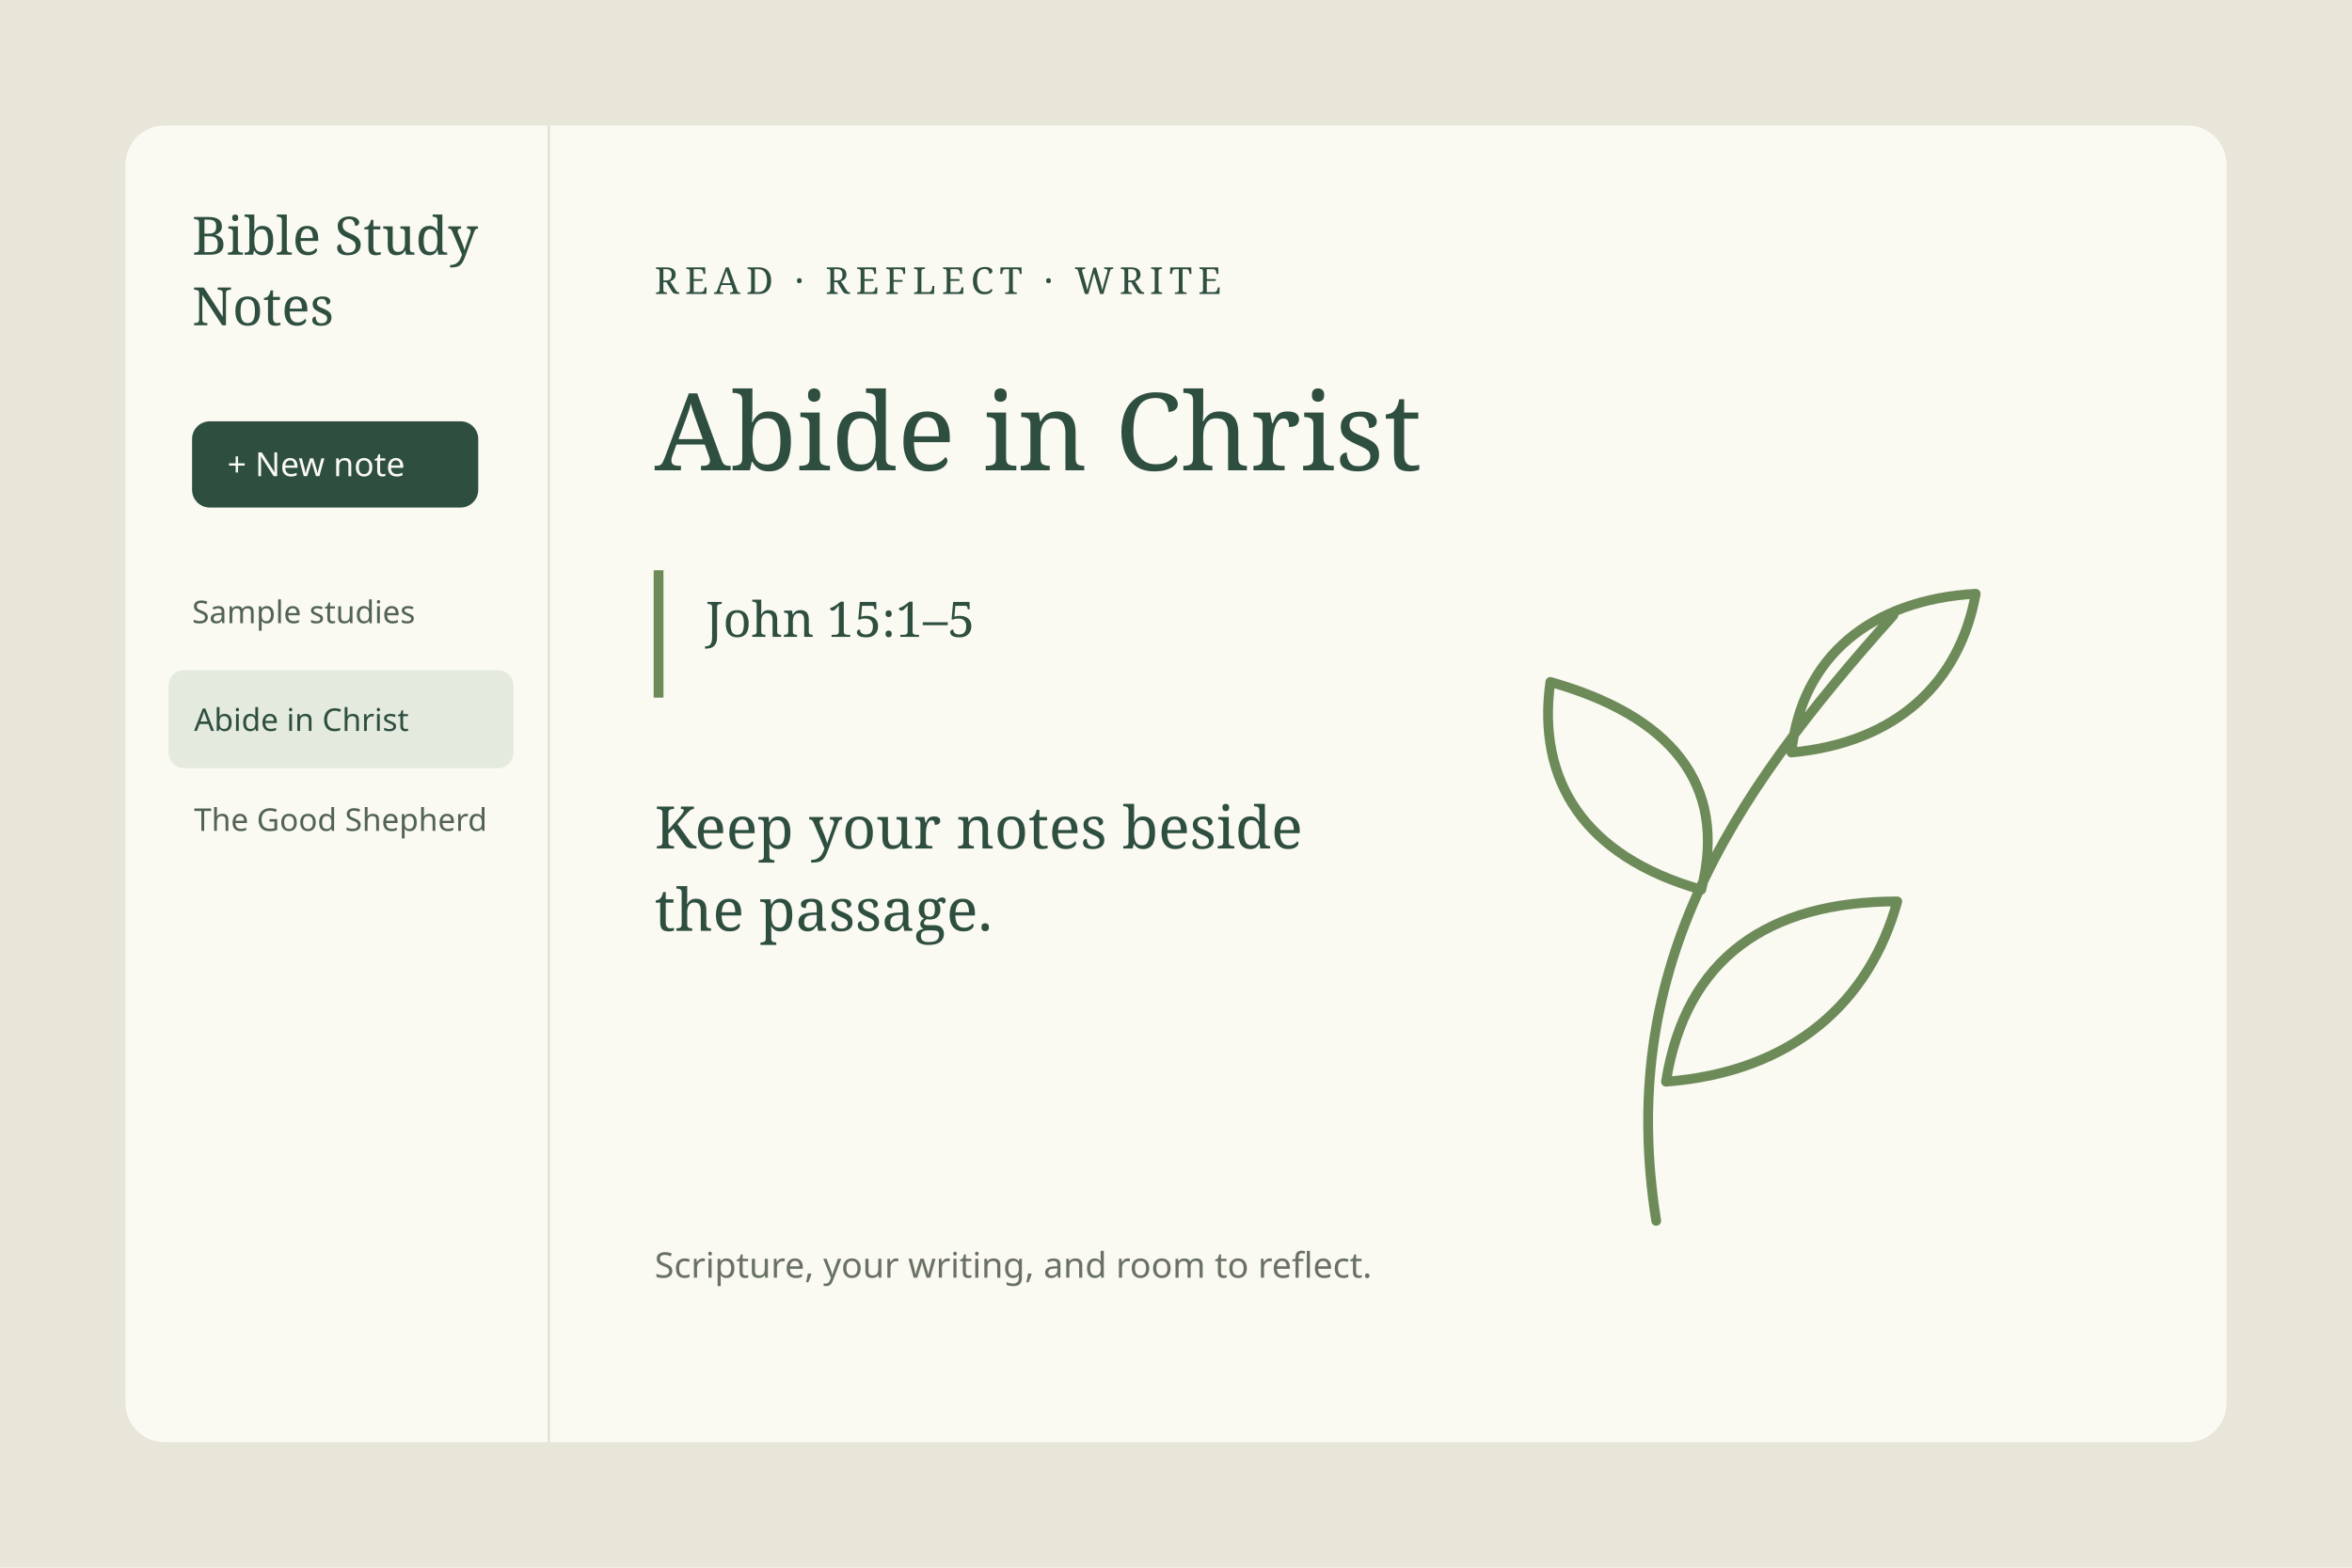
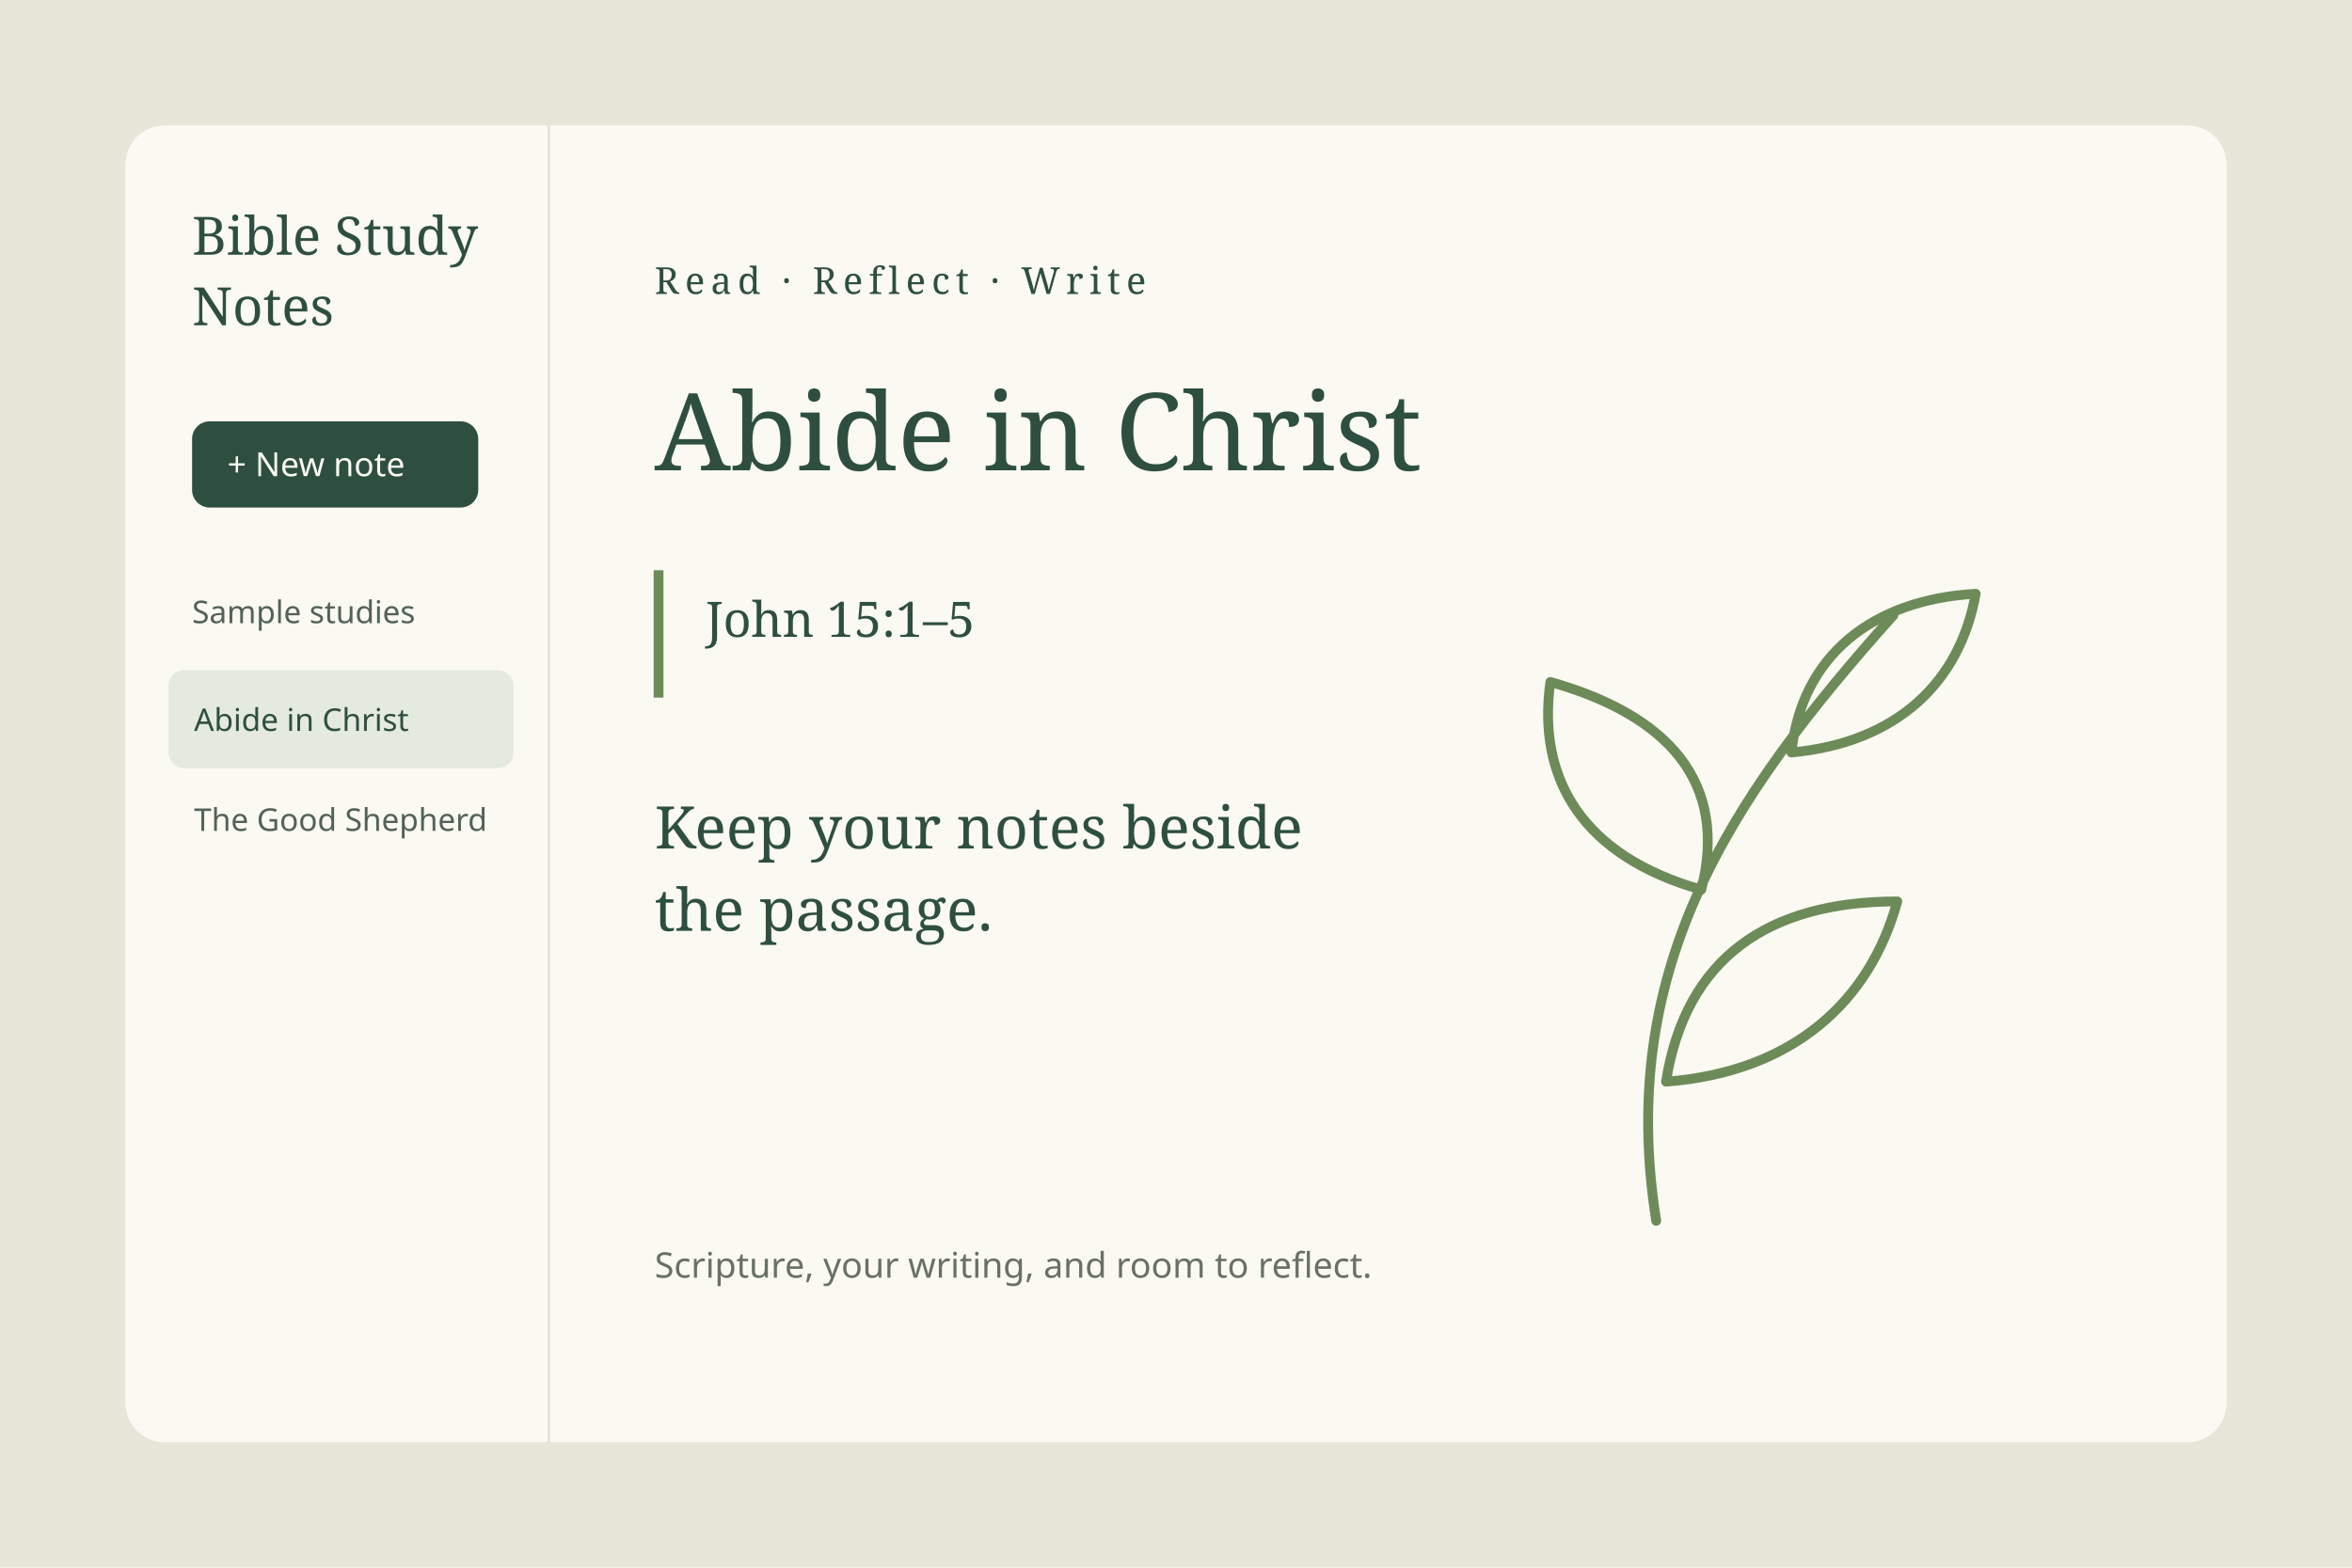
<svg xmlns="http://www.w3.org/2000/svg" width="1200" height="800" viewBox="0 0 1200 800">
  <rect width="1200" height="800" fill="#e8e6d9" />
  <rect x="64" y="64" width="1072" height="672" rx="20" fill="#faf9f2" />
  <path d="M280 64v672" stroke="#deddd0" />
  <g fill="#2e4f40" font-family="Georgia,serif">
    <text x="98" y="130" font-size="27">Bible Study</text>
    <text x="98" y="166" font-size="27">Notes</text>
-     <text x="334" y="150" font-size="19" letter-spacing="3">READ · REFLECT · WRITE</text>
+     <text x="334" y="150" font-size="19" letter-spacing="3">Read · Reflect · Write</text>
    <text x="334" y="240" font-size="55">Abide in Christ</text>
    <text x="360" y="325" font-size="25">John 15:1–5</text>
    <text x="334" y="433" font-size="30">Keep your notes beside</text>
    <text x="334" y="475" font-size="30">the passage.</text>
  </g>
  <rect x="98" y="215" width="146" height="44" rx="9" fill="#2e4f40" />
  <text x="116" y="243" fill="#faf9f2" font-family="system-ui,sans-serif" font-size="17">+ New note</text>
  <text x="98" y="318" fill="#526256" font-family="system-ui,sans-serif" font-size="16">Sample studies</text>
  <rect x="86" y="342" width="176" height="50" rx="8" fill="#e5eadf" />
  <text x="99" y="373" fill="#2e4f40" font-family="system-ui,sans-serif" font-size="16">Abide in Christ</text>
  <text x="99" y="424" fill="#526256" font-family="system-ui,sans-serif" font-size="16">The Good Shepherd</text>
  <path d="M336 291v65" stroke="#6d8b59" stroke-width="5" />
  <path d="M845 623c-20-127 35-213 121-309m-116 238c65-5 104-41 118-92-66 0-108 29-118 92m18-98c-60-17-84-56-77-106 60 17 91 51 77 106m46-70c54-5 86-36 94-81-53 3-89 32-94 81" fill="none" stroke="#6d8b59" stroke-width="5" stroke-linecap="round" stroke-linejoin="round" />
  <text x="334" y="652" fill="#687164" font-family="system-ui,sans-serif" font-size="18">Scripture, your writing, and room to reflect.</text>
</svg>
